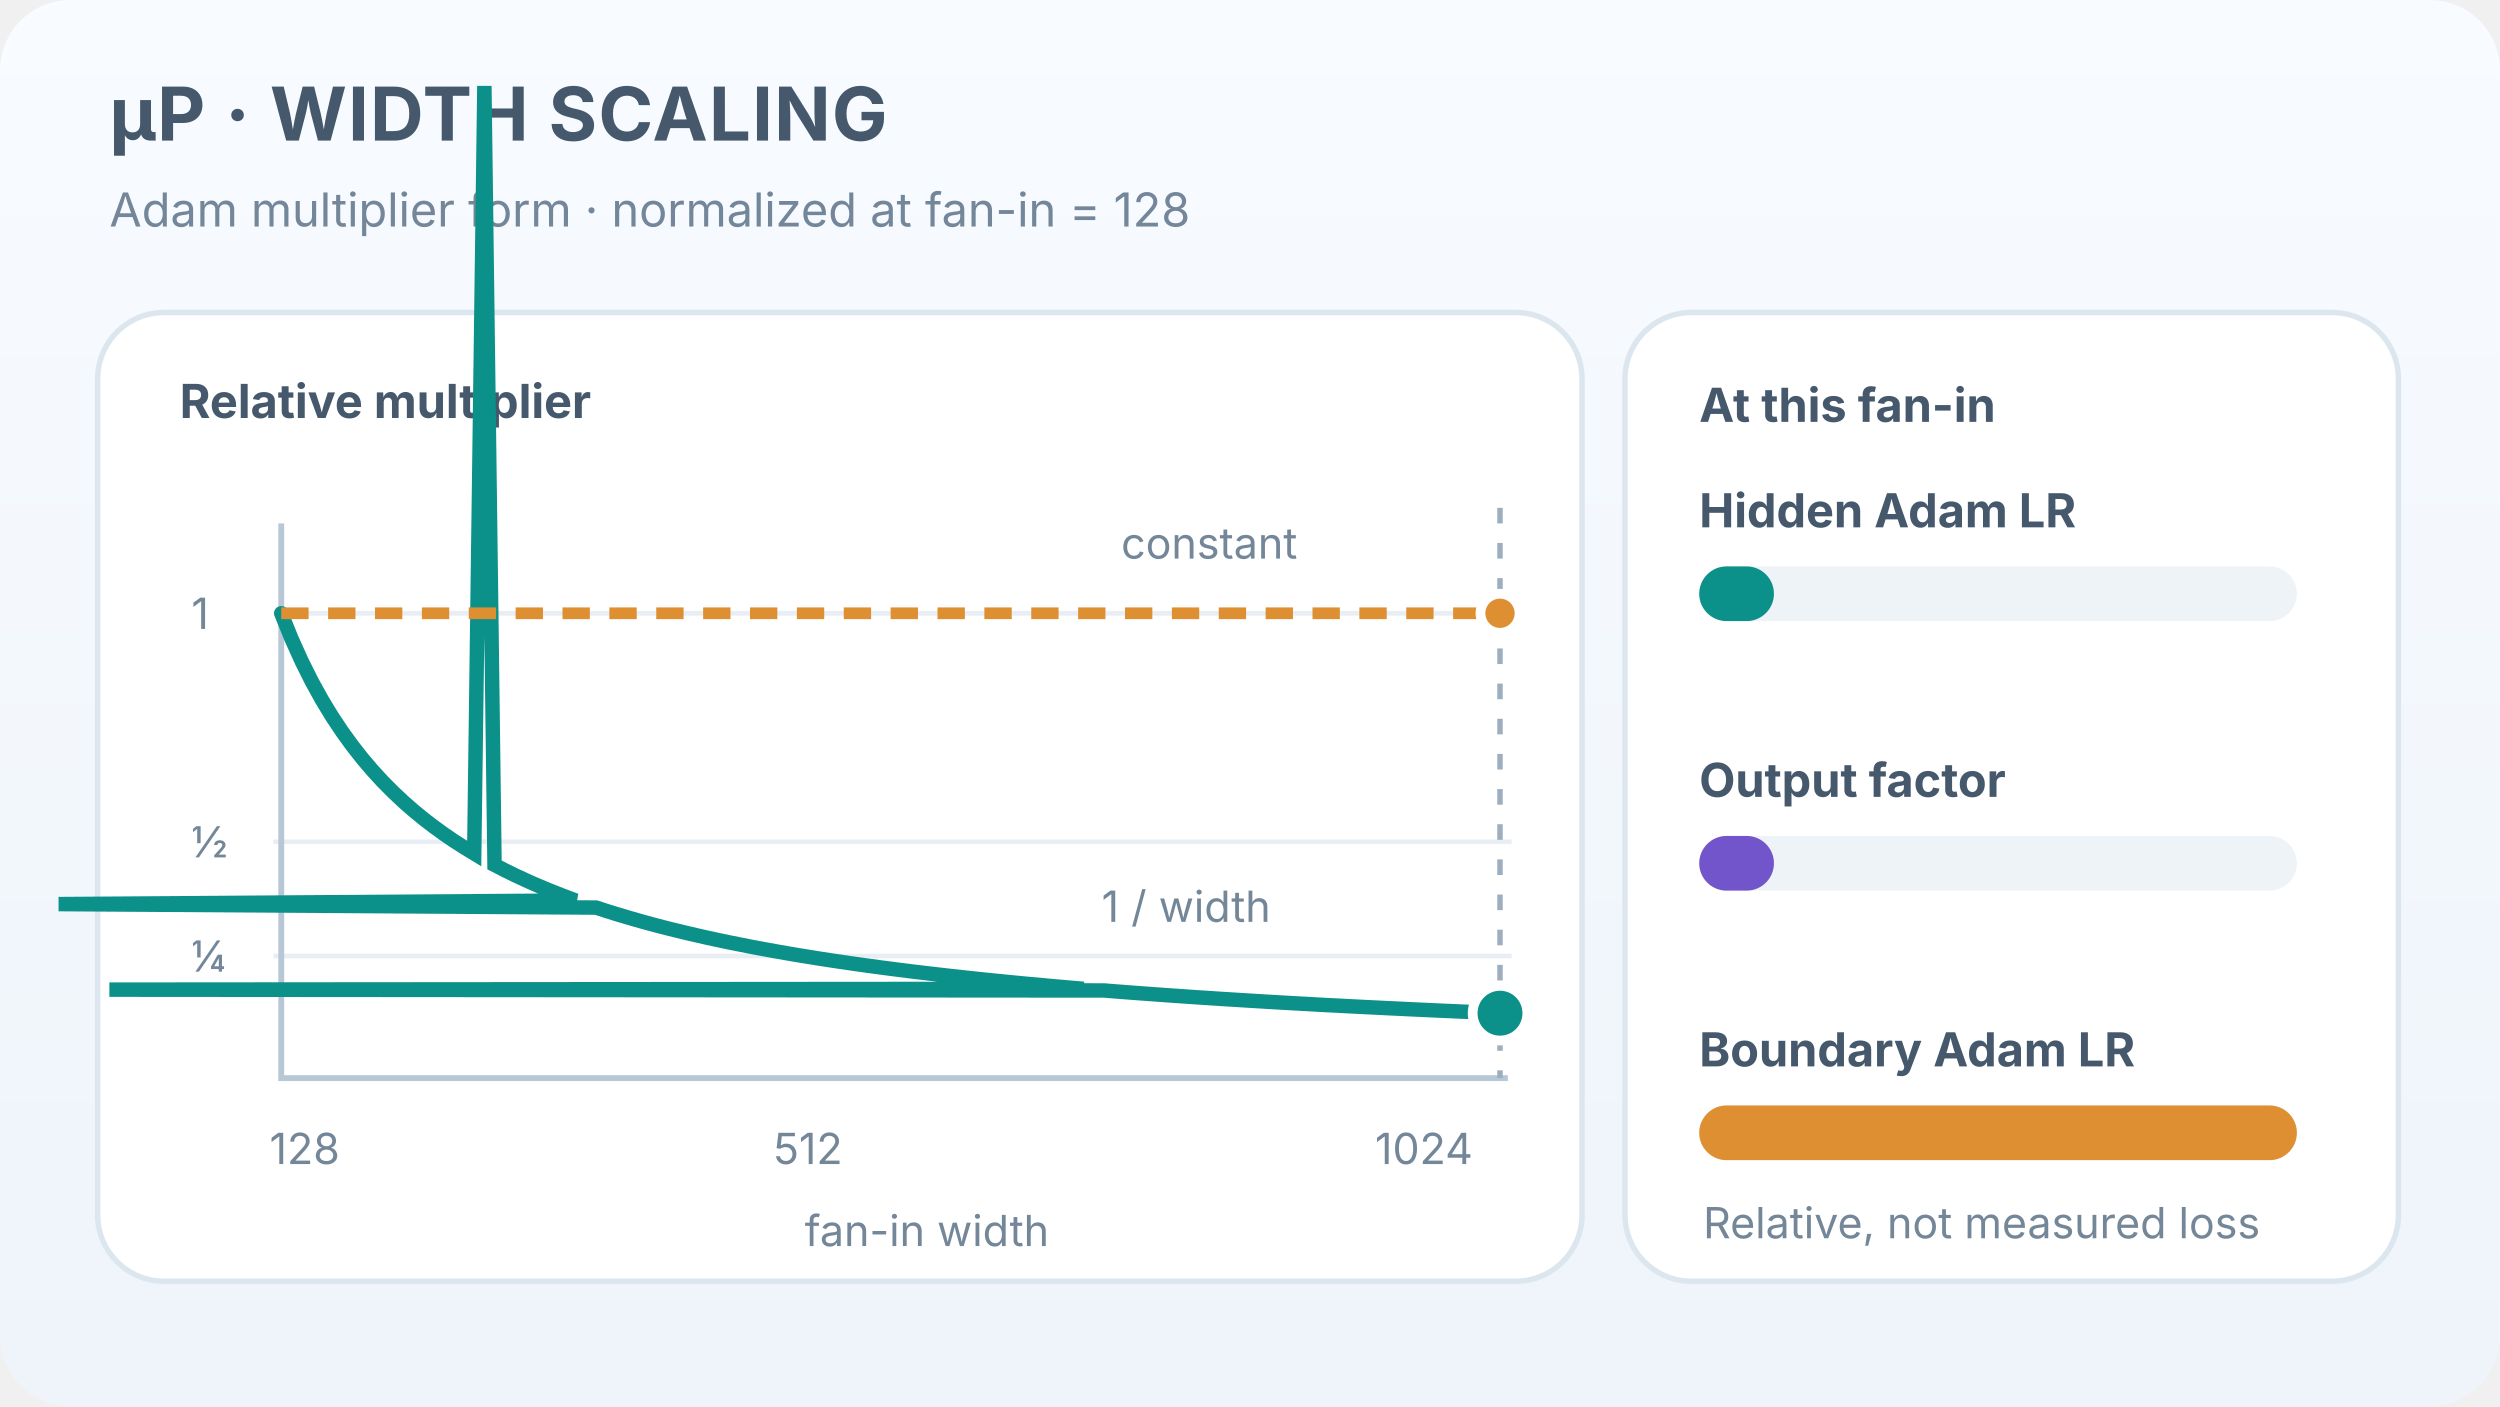
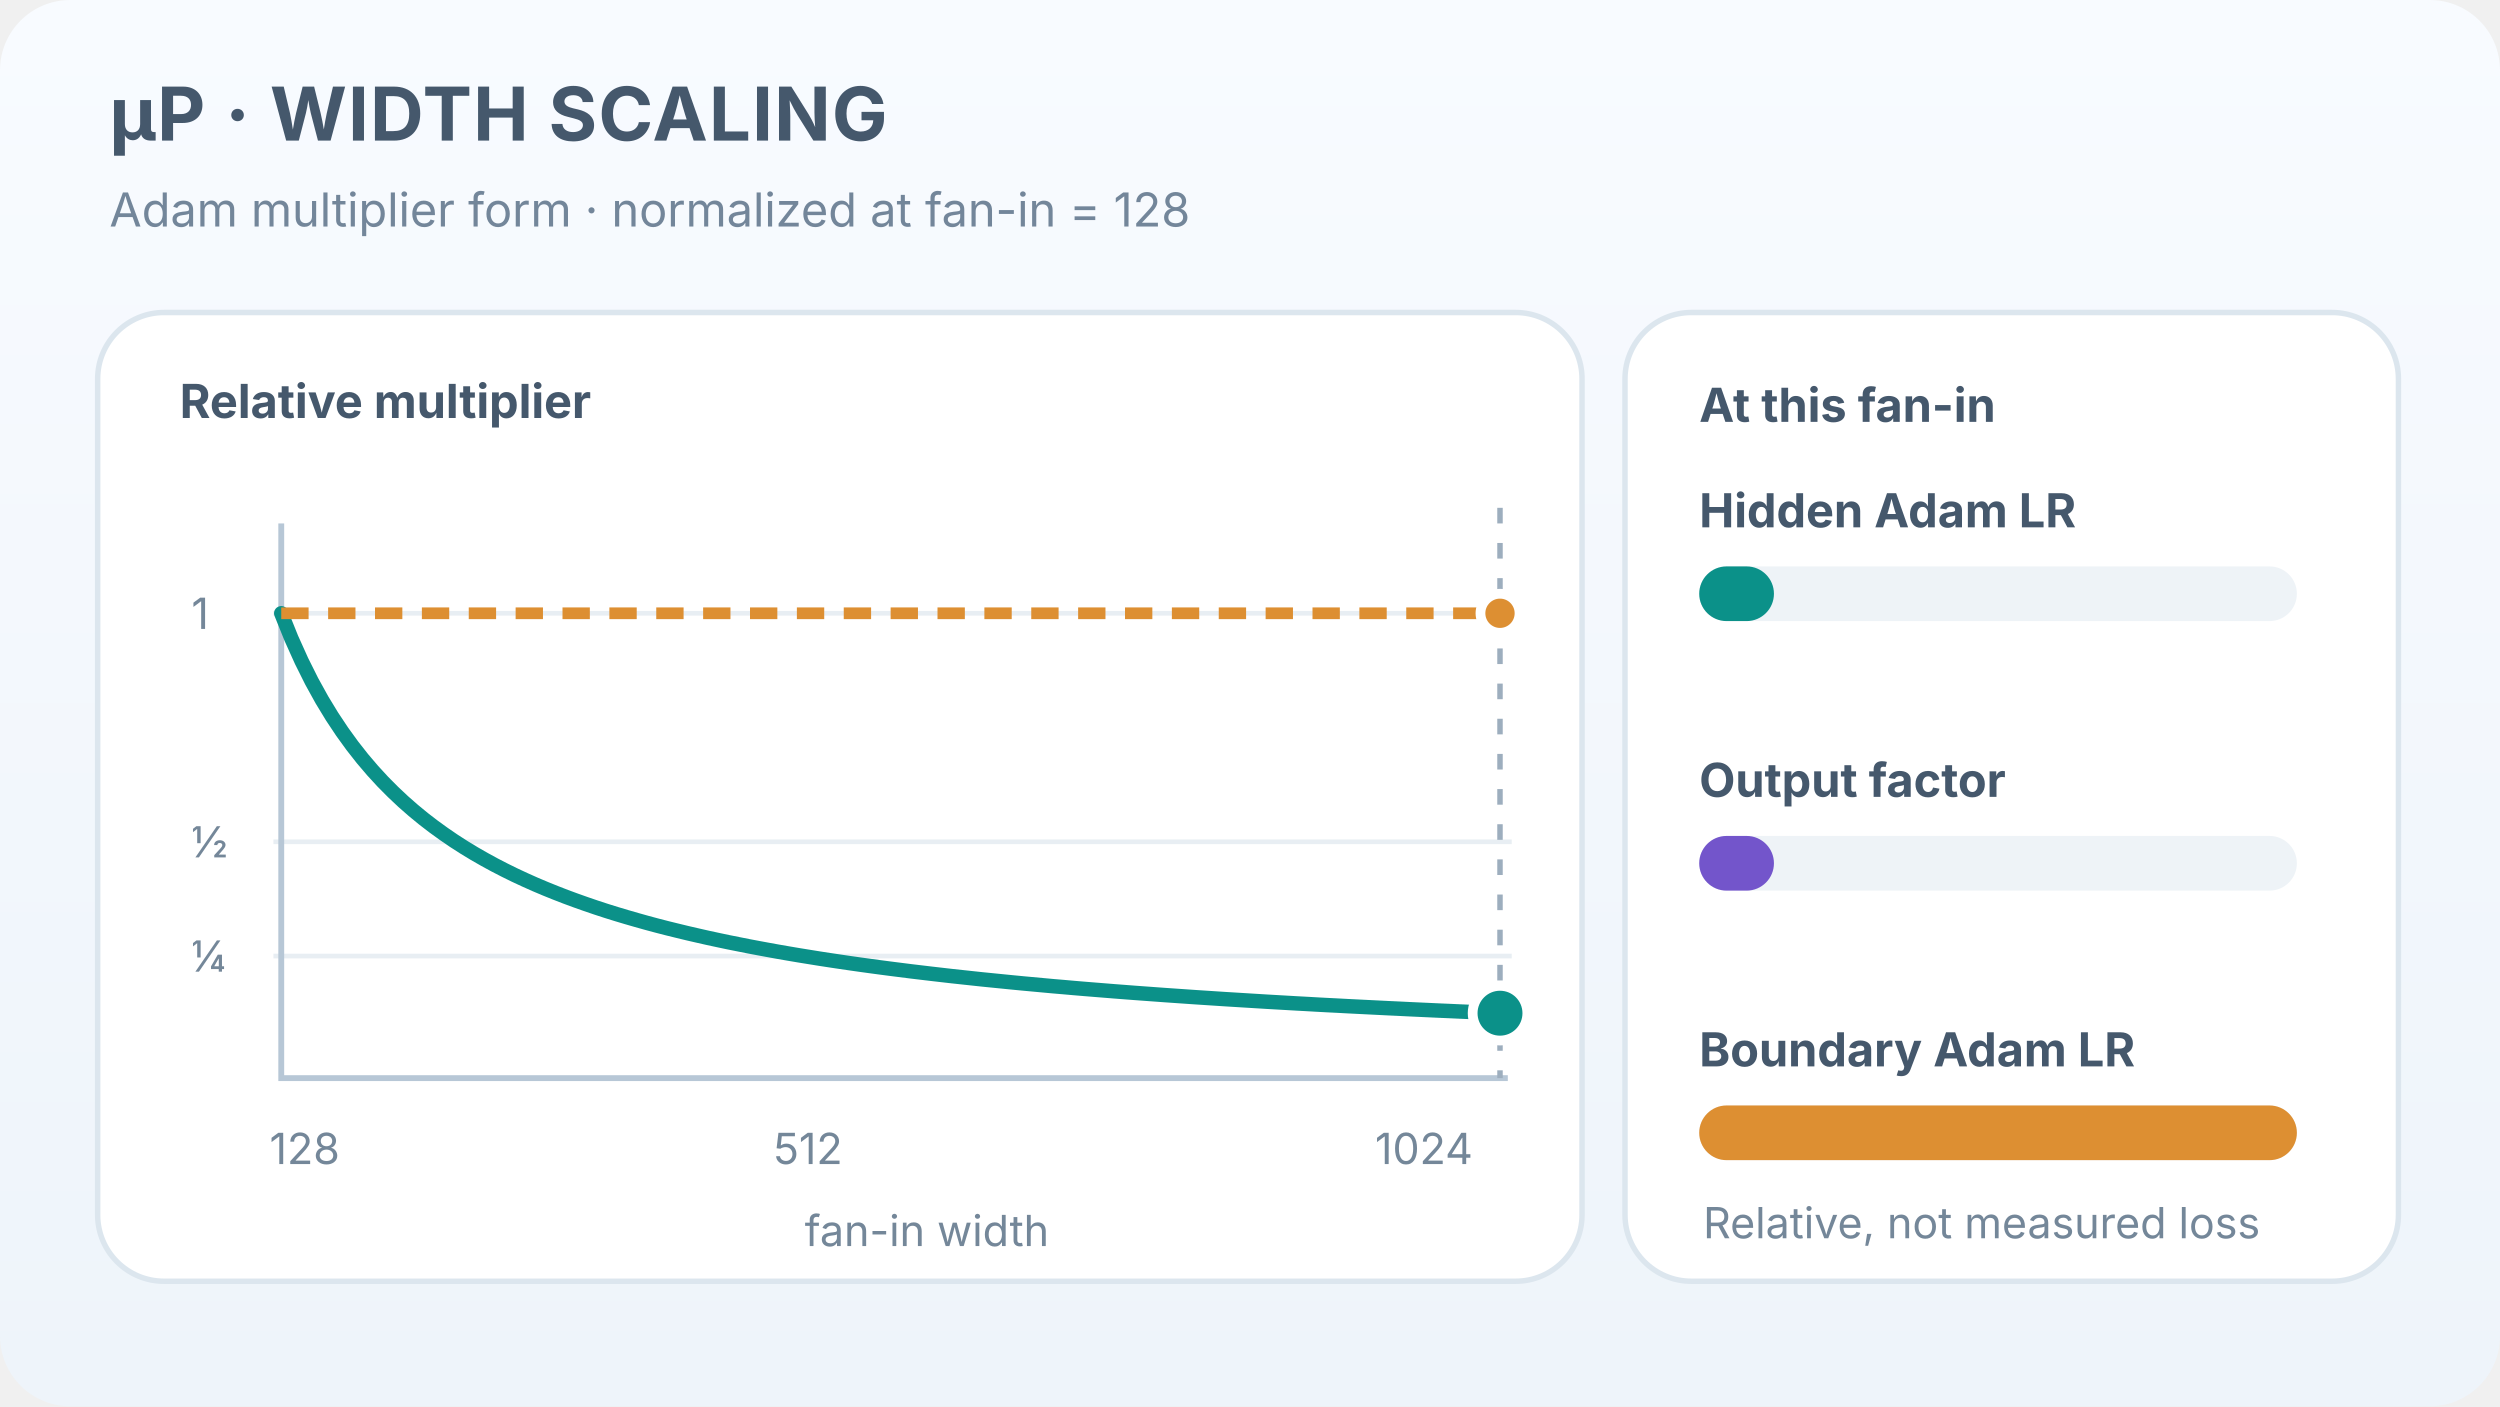
<svg xmlns="http://www.w3.org/2000/svg" width="640" height="360" viewBox="0 0 640 360" role="img" aria-labelledby="title desc">
  <defs>
    <linearGradient id="bg" x2="0" y2="1">
      <stop stop-color="#f8fbff" />
      <stop offset="1" stop-color="#eef4fa" />
    </linearGradient>
  </defs>
  <style>text{font-family:Inter,ui-sans-serif,system-ui,Arial,sans-serif;fill:#45586c}.head{font-weight:700;font-size:19px;letter-spacing:.3px}.sub{font-size:12px;fill:#73869a}.lab{font-size:12px;font-weight:650}.tick{font-size:11px;fill:#748799}.card{fill:#fff;stroke:#dce6ee;stroke-width:1.4}</style>
  <rect width="640" height="360" rx="18" fill="url(#bg)" />
  <text x="28" y="36" class="head">μP · WIDTH SCALING</text>
  <text x="28" y="58" class="sub">Adam multiplier form · normalized at fan-in = 128</text>
  <rect class="card" x="25" y="80" width="380" height="248" rx="17" />
  <rect class="card" x="416" y="80" width="198" height="248" rx="17" />
  <text x="46" y="107" class="lab">Relative multiplier</text>
  <path d="M70 244.75H387" stroke="#e8eef3" stroke-width="1.2" />
  <text x="49" y="248.75" class="tick">¼</text>
  <path d="M70 215.5H387" stroke="#e8eef3" stroke-width="1.2" />
  <text x="49" y="219.5" class="tick">½</text>
  <path d="M70 157H387" stroke="#e8eef3" stroke-width="1.2" />
  <text x="49" y="161" class="tick">1</text>
  <path d="M72 134V276H386" fill="none" stroke="#b7c7d6" stroke-width="1.5" />
  <text x="69" y="298" class="tick">128</text>
  <text x="198" y="298" class="tick">512</text>
  <text x="352" y="298" class="tick">1024</text>
  <text x="206" y="319" class="tick">fan-in width</text>
-   <path d="M72 157 L74.6 163.45 L77.2 169.22 L79.8 174.43 L82.4 179.14 L85 183.42 L87.6 187.33 L90.2 190.92 L92.8 194.23 L95.4 197.28 L98 200.11 L100.6 202.73 L103.2 205.18 L105.8 207.46 L108.4 209.6 L111 211.6 L113.6 213.48 L116.2 215.26 L118.8 216.93 L121.4 218.51 L124 22 L126.6 221.42 L129.2 222.76 L131.8 224.04 L134.4 225.25 L137 226.41 L139.6 227.51 L142.2 228.56 L144.8 229.57 L147.4 230.53 L15 231.45 L152.6 232.34 L155.2 233.19 L157.8 234 L160.4 234.78 L163 235.53 L165.6 236.26 L168.2 236.96 L170.8 237.63 L173.4 238.27 L176 238.9 L178.6 239.5 L181.2 240.09 L183.8 240.65 L186.4 241.2 L189 241.72 L191.6 242.24 L194.2 242.73 L196.8 243.21 L199.4 243.68 L202 244.13 L204.6 244.57 L207.2 244.99 L209.8 245.41 L212.4 245.81 L215 246.2 L217.6 246.58 L220.2 246.95 L222.8 247.31 L225.4 247.66 L228 248 L230.6 248.33 L233.2 248.66 L235.8 248.97 L238.4 249.28 L241 249.58 L243.6 249.88 L246.2 250.16 L248.8 250.44 L251.4 250.72 L254 250.98 L256.6 251.24 L259.2 251.5 L261.8 251.75 L264.4 251.99 L267 252.23 L269.6 252.47 L272.2 252.69 L274.8 252.92 L277.4 253.14 L28 253.35 L282.6 253.56 L285.2 253.77 L287.8 253.97 L290.4 254.17 L293 254.36 L295.6 254.55 L298.2 254.74 L300.8 254.92 L303.4 255.1 L306 255.28 L308.6 255.45 L311.2 255.62 L313.8 255.79 L316.4 255.95 L319 256.11 L321.6 256.27 L324.2 256.43 L326.8 256.58 L329.4 256.73 L332 256.88 L334.6 257.02 L337.2 257.17 L339.8 257.31 L342.4 257.44 L345 257.58 L347.6 257.71 L350.2 257.84 L352.8 257.97 L355.4 258.1 L358 258.22 L360.6 258.35 L363.2 258.47 L365.8 258.59 L368.4 258.71 L371 258.82 L373.6 258.94 L376.2 259.05 L378.8 259.16 L381.4 259.27 L384 259.38" fill="none" stroke="#0b9189" stroke-width="3.7" stroke-linecap="round" />
+   <path d="M72 157 L74.6 163.45 L77.2 169.22 L79.8 174.43 L82.4 179.14 L85 183.42 L87.6 187.33 L90.2 190.92 L92.8 194.23 L95.4 197.28 L98 200.11 L100.6 202.73 L103.2 205.18 L105.8 207.46 L108.4 209.6 L111 211.6 L113.6 213.48 L116.2 215.26 L118.8 216.93 L121.4 218.51 L124 220 L126.6 221.42 L129.2 222.76 L131.8 224.04 L134.4 225.25 L137 226.41 L139.6 227.51 L142.2 228.56 L144.8 229.57 L147.4 230.53 L150 231.45 L152.6 232.34 L155.2 233.19 L157.8 234 L160.4 234.78 L163 235.53 L165.6 236.26 L168.2 236.96 L170.8 237.63 L173.4 238.27 L176 238.9 L178.6 239.5 L181.2 240.09 L183.8 240.65 L186.4 241.2 L189 241.72 L191.6 242.24 L194.2 242.73 L196.8 243.21 L199.4 243.68 L202 244.13 L204.6 244.57 L207.2 244.99 L209.8 245.41 L212.4 245.81 L215 246.2 L217.6 246.58 L220.2 246.95 L222.8 247.31 L225.4 247.66 L228 248 L230.6 248.33 L233.2 248.66 L235.8 248.97 L238.4 249.28 L241 249.58 L243.6 249.88 L246.2 250.16 L248.8 250.44 L251.4 250.72 L254 250.98 L256.6 251.24 L259.2 251.5 L261.8 251.75 L264.4 251.99 L267 252.23 L269.6 252.47 L272.2 252.69 L274.8 252.92 L277.4 253.14 L280 253.35 L282.6 253.56 L285.2 253.77 L287.8 253.97 L290.4 254.17 L293 254.36 L295.6 254.55 L298.2 254.74 L300.8 254.92 L303.4 255.1 L306 255.28 L308.6 255.45 L311.2 255.62 L313.8 255.79 L316.4 255.95 L319 256.11 L321.6 256.27 L324.2 256.43 L326.8 256.58 L329.4 256.73 L332 256.88 L334.6 257.02 L337.2 257.17 L339.8 257.31 L342.4 257.44 L345 257.58 L347.6 257.71 L350.2 257.84 L352.8 257.97 L355.4 258.1 L358 258.22 L360.6 258.35 L363.2 258.47 L365.8 258.59 L368.4 258.71 L371 258.82 L373.6 258.94 L376.2 259.05 L378.8 259.16 L381.4 259.27 L384 259.38" fill="none" stroke="#0b9189" stroke-width="3.7" stroke-linecap="round" />
  <path d="M72 157H384" fill="none" stroke="#dd8f32" stroke-width="3" stroke-dasharray="7 5" />
-   <text x="287" y="143" class="tick">constant</text>
-   <text x="282" y="236" class="tick">1 / width</text>
  <line x1="384" x2="384" y1="130" y2="276" stroke="#9daebe" stroke-dasharray="4 5" stroke-width="1.4" />
  <circle cx="384" cy="259.38" r="7" fill="#0b9189" stroke="#fff" stroke-width="2.5" />
  <circle cx="384" cy="157" r="5" fill="#dd8f32" stroke="#fff" stroke-width="2.5" />
  <text x="435" y="108" class="lab">At this fan-in</text>
  <text x="435" y="135" class="lab">Hidden Adam LR</text>
  <rect x="435" y="145" width="153" height="14" rx="7" fill="#eef3f7" />
  <rect x="435" y="145" width="19.13" height="14" rx="7" fill="#0b9189" />
  <text x="435" y="204" class="lab">Output factor</text>
  <rect x="435" y="214" width="153" height="14" rx="7" fill="#eef3f7" />
  <rect x="435" y="214" width="19.13" height="14" rx="7" fill="#7355cb" />
  <text x="435" y="273" class="lab">Boundary Adam LR</text>
  <rect x="435" y="283" width="153" height="14" rx="7" fill="#eef3f7" />
  <rect x="435" y="283" width="153" height="14" rx="7" fill="#dd8f32" />
  <text x="436" y="317" class="tick">Relative, not measured loss</text>
</svg>
